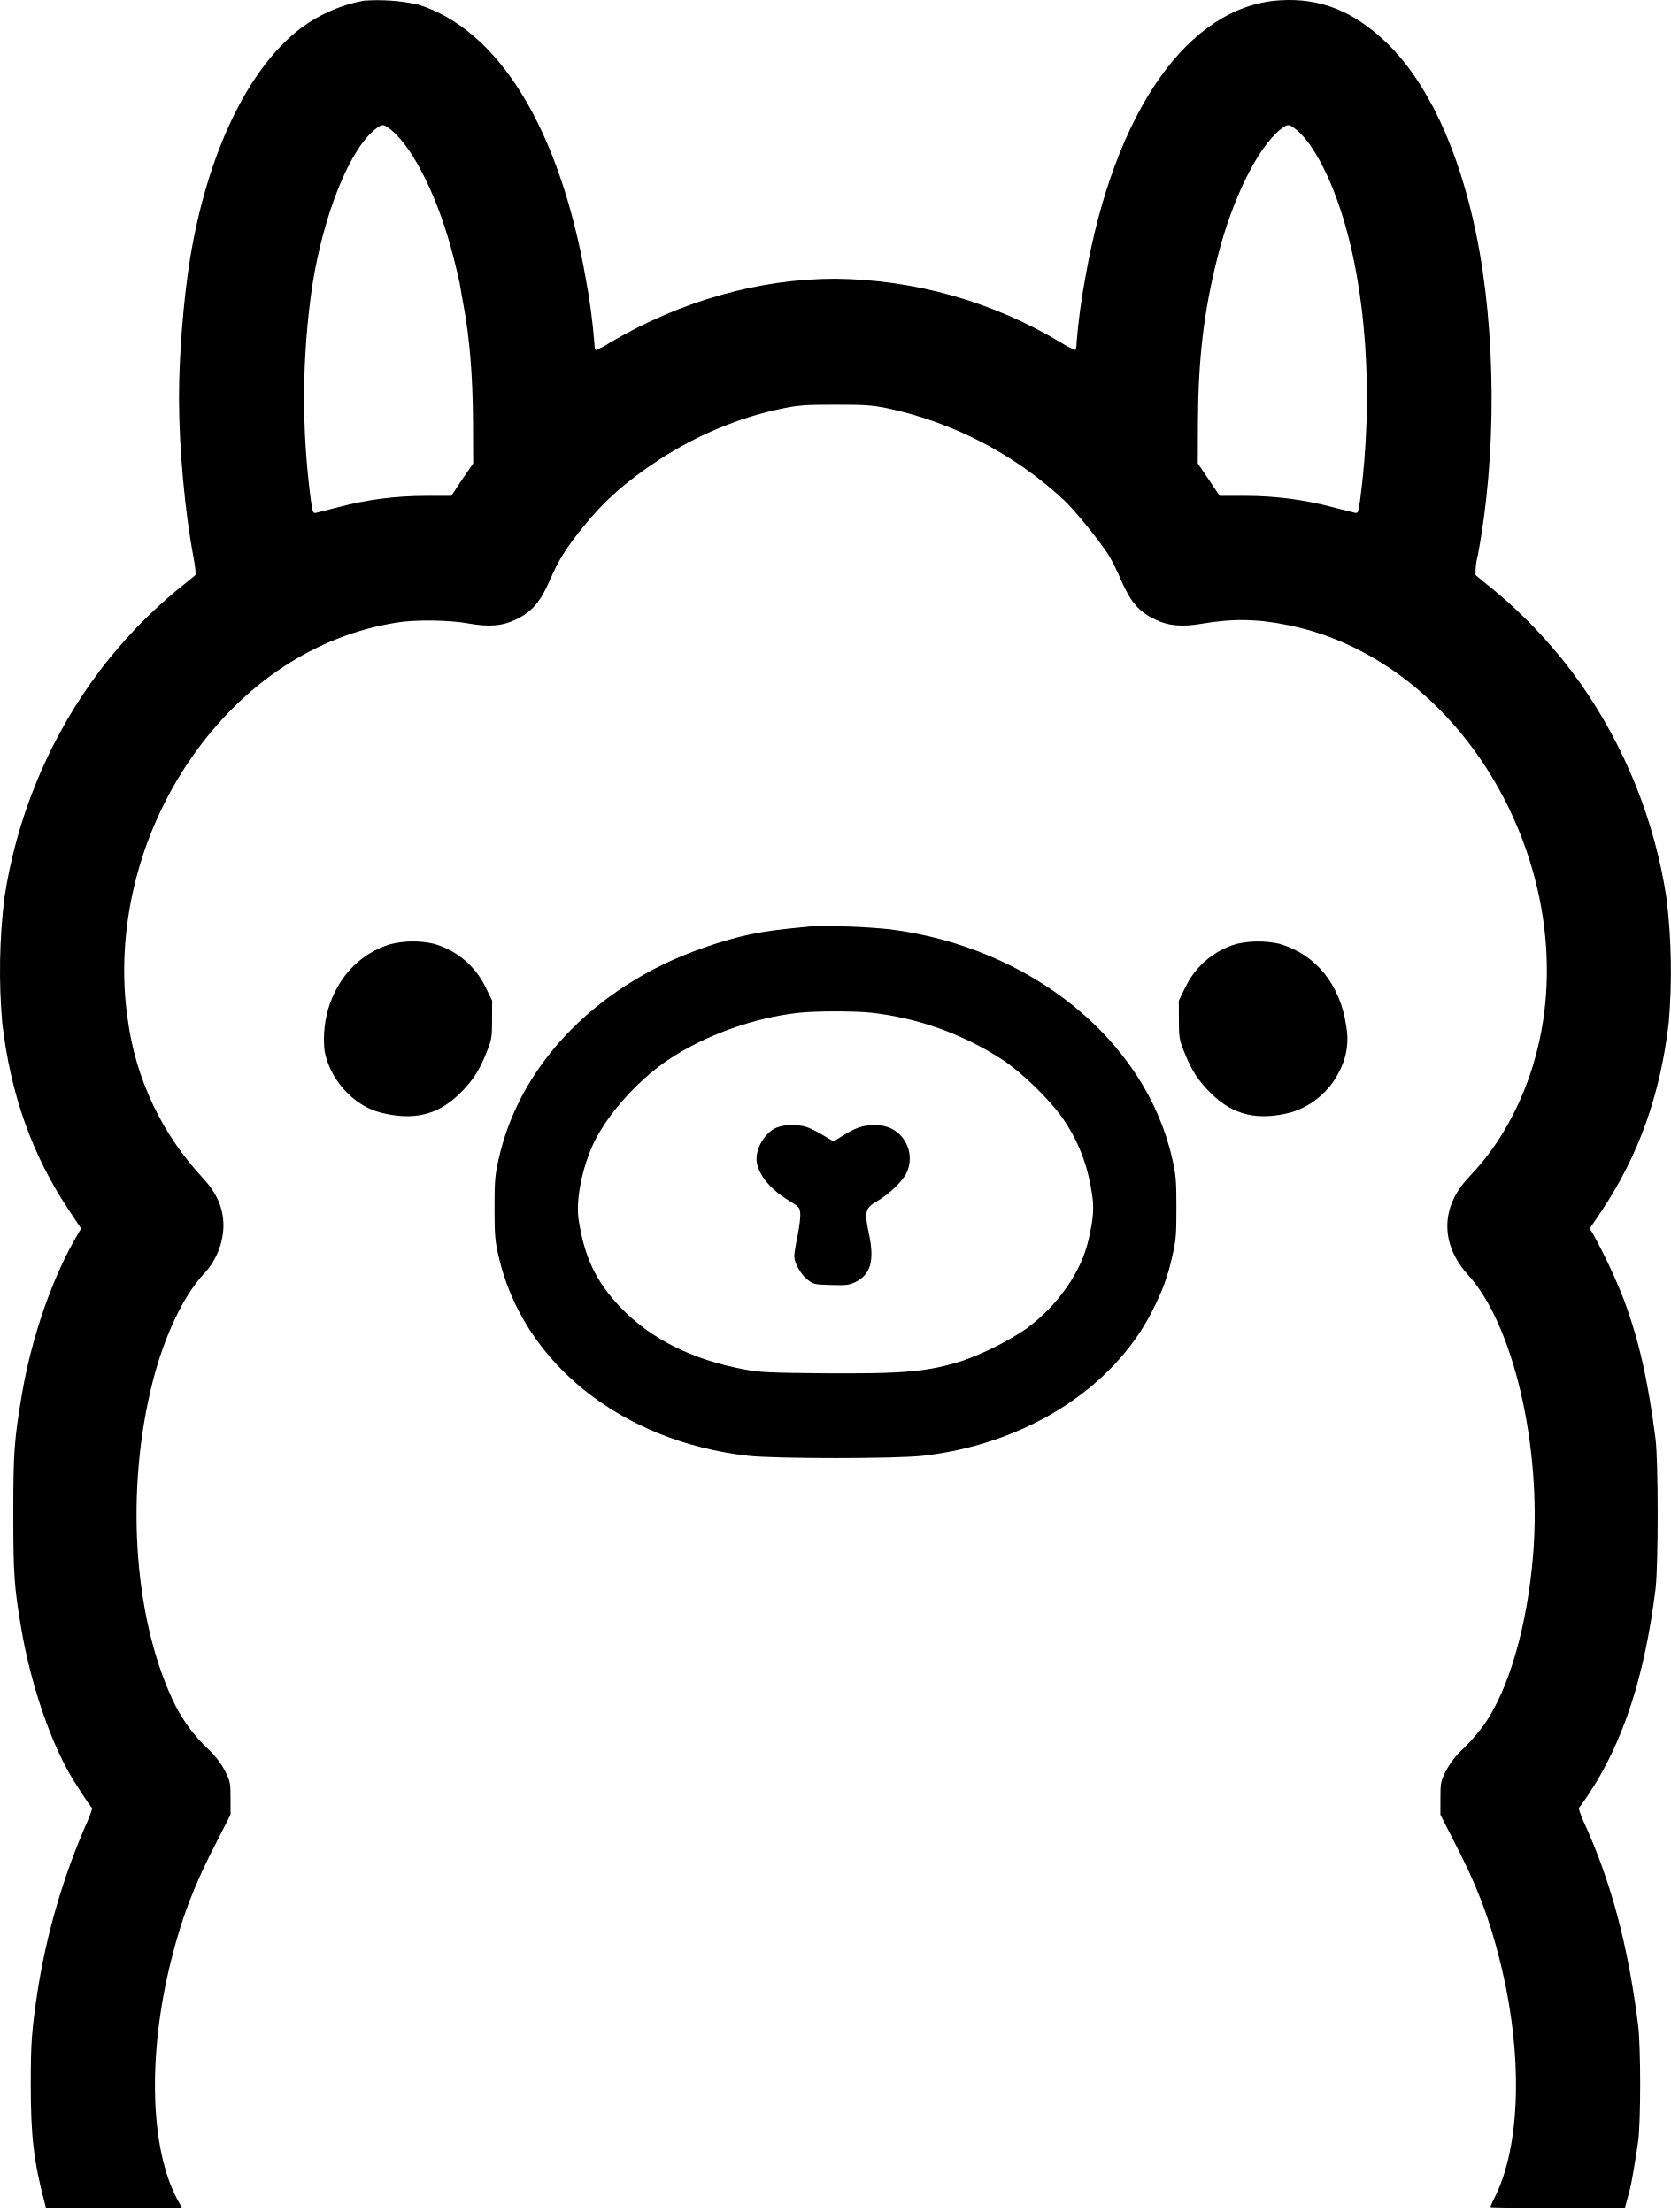
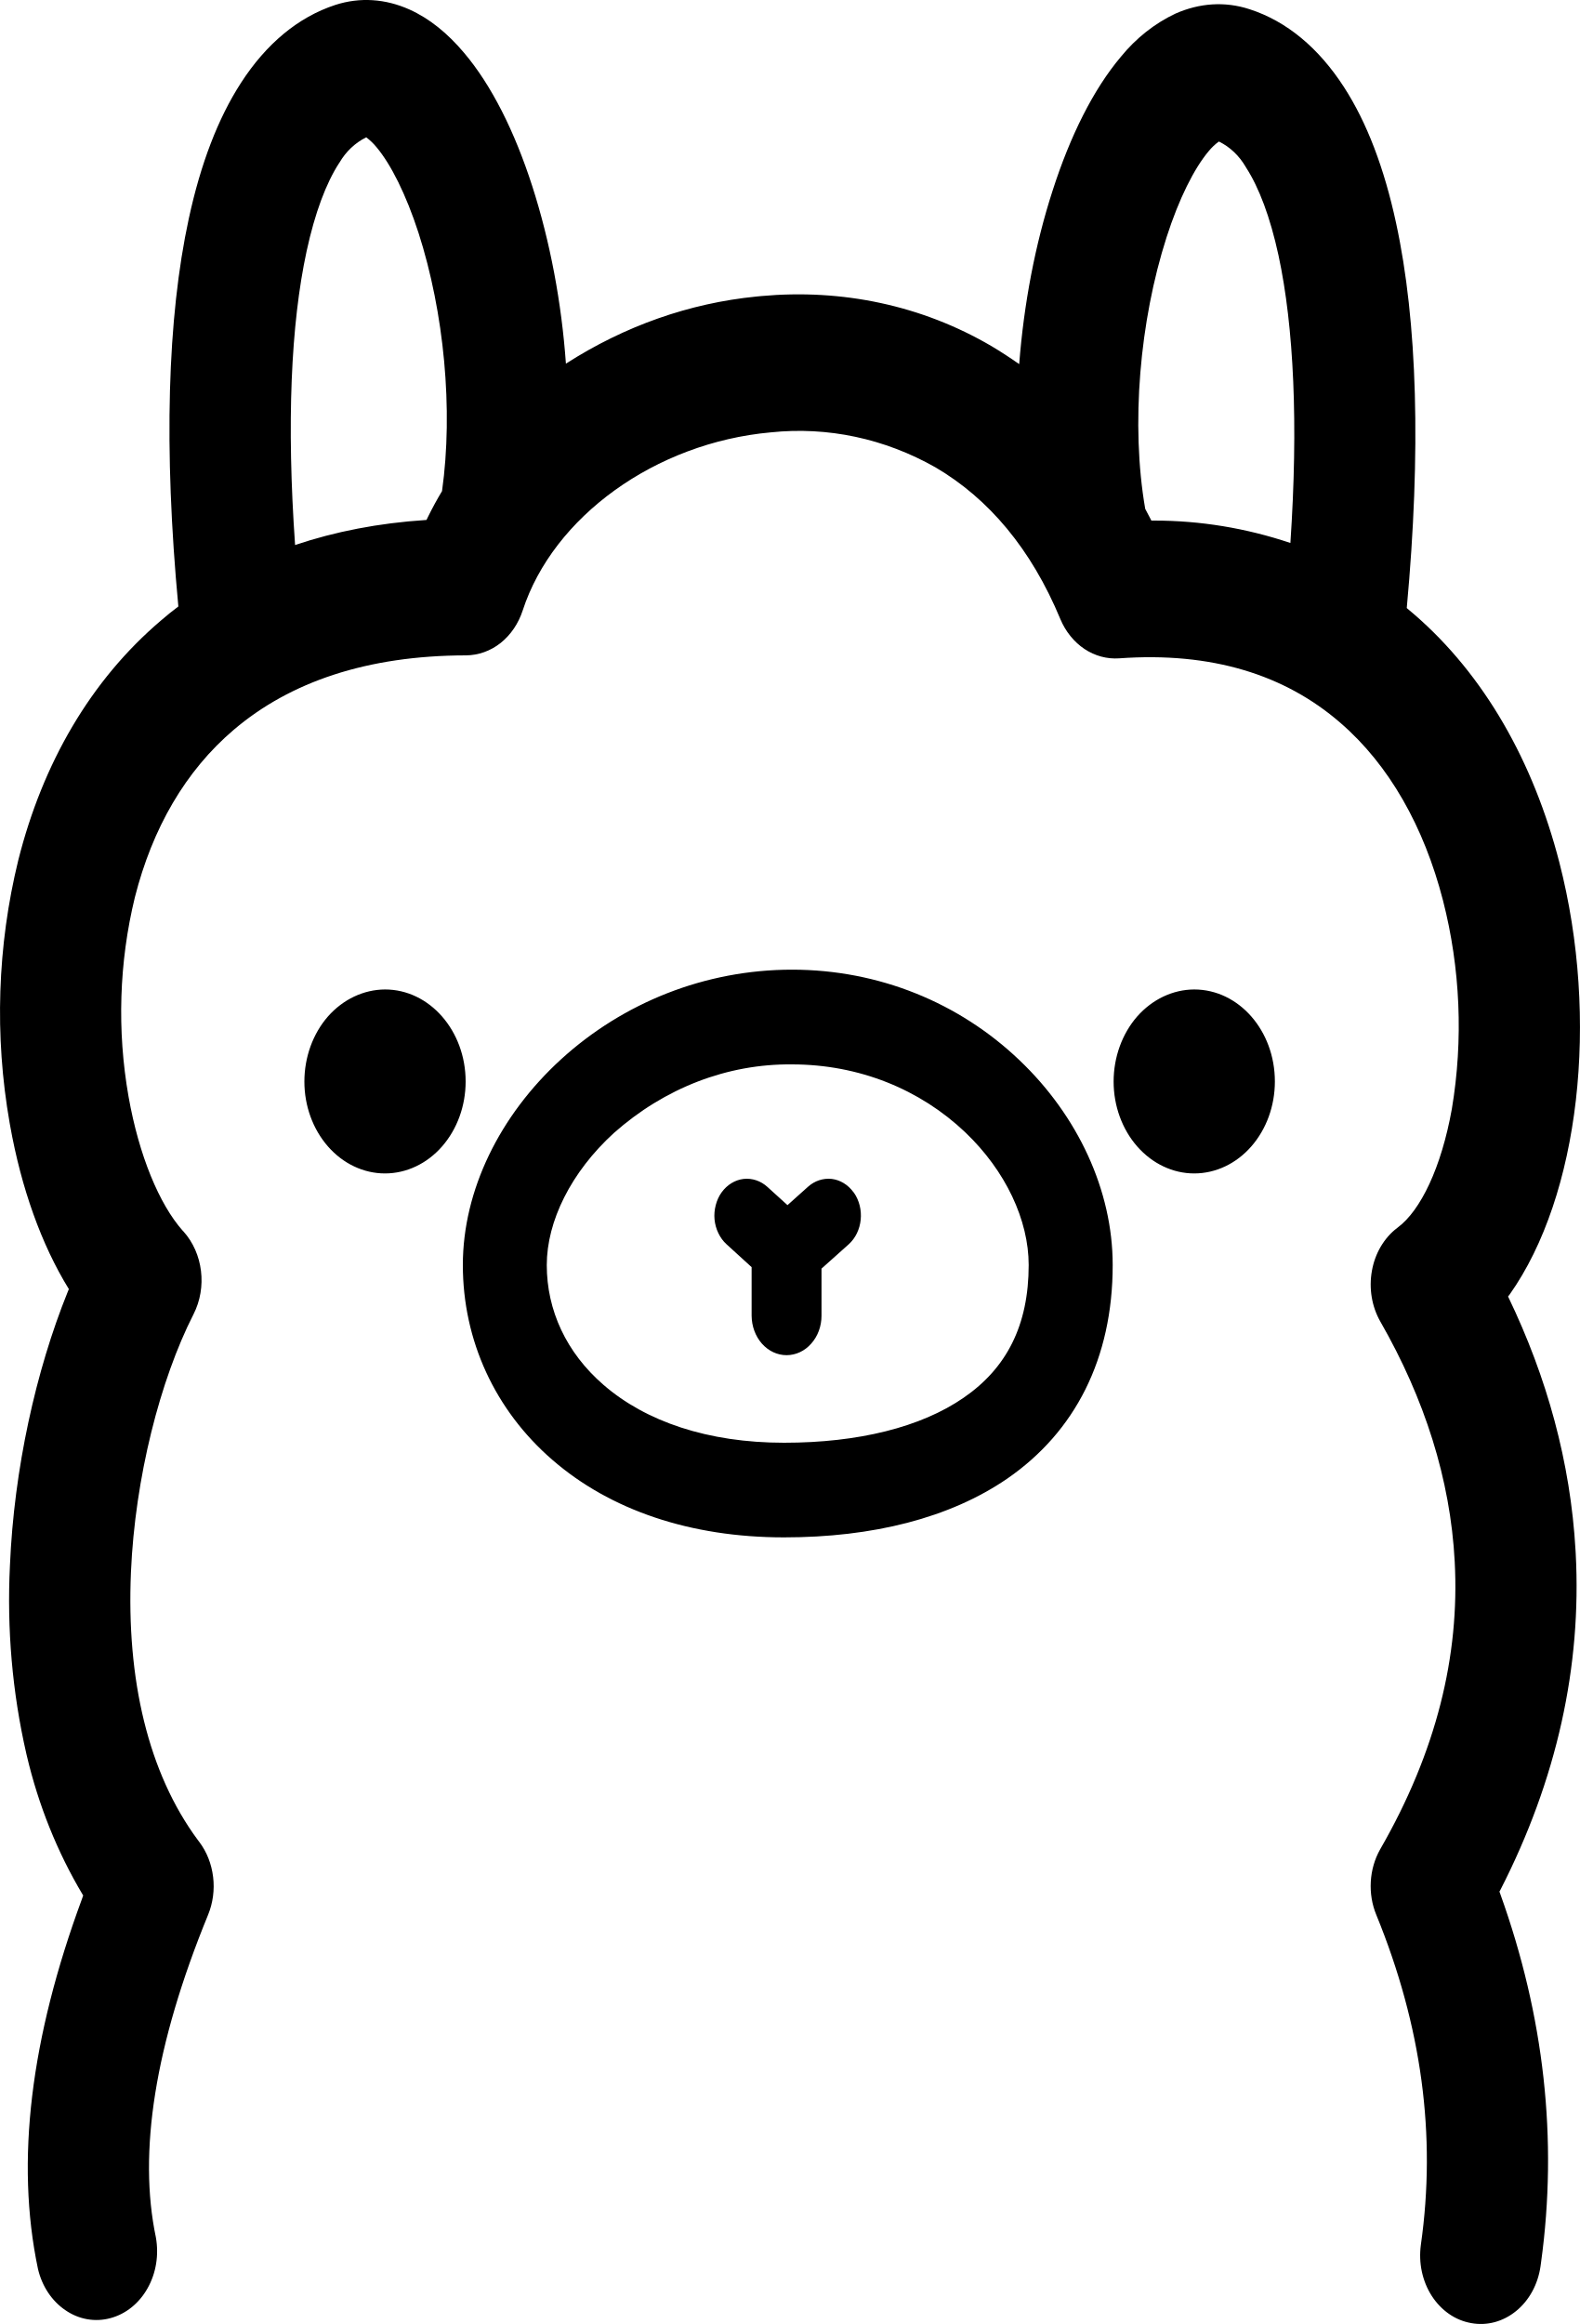
- <svg xmlns="http://www.w3.org/2000/svg" viewBox="0 0 256 339">
-   <path d="M189.485 144.651c-3.445.99-6.306 3.4-7.867 6.626l-1.015 2.087l.014 2.918c0 2.721.057 3.06.832 4.977c1.072 2.72 2.143 4.399 4.103 6.316c3.383 3.355 7.19 4.23 12.294 2.89a12.13 12.13 0 0 0 7.288-6.147a10.6 10.6 0 0 0 1.128-7.02c-.902-6.387-4.652-11.026-10.207-12.647a14.94 14.94 0 0 0-6.57 0m-129.746.07c-4.3 1.354-7.515 4.512-9.164 9.01a16.7 16.7 0 0 0-.846 7.33c.803 4.357 4.37 8.319 8.43 9.404c5.104 1.34 8.91.465 12.294-2.89c1.974-1.917 3.031-3.595 4.103-6.316c.775-1.917.832-2.256.832-4.977l.014-2.918l-1.015-2.087a12.6 12.6 0 0 0-7.966-6.654a14.4 14.4 0 0 0-6.682.099m58.987 28.197c-1.847 1.001-3.144 3.525-2.75 5.4c.438 2.016 2.214 4.06 4.977 5.738c1.48.888 1.58 1.015 1.65 1.917c.056.536-.141 2.059-.409 3.426c-.282 1.325-.507 2.735-.507 3.13c.028 1.043.986 2.75 2.016 3.567c.902.733 1.071.761 3.595.832c2.312.07 2.791.014 3.722-.423c2.382-1.156 2.988-3.3 2.114-7.402c-.733-3.426-.592-3.947 1.227-5.005c1.931-1.128 3.962-3.087 4.568-4.427a5.146 5.146 0 0 0-2.467-6.767a5.56 5.56 0 0 0-2.552-.465c-1.777 0-2.919.423-5.005 1.748l-1.198.747l-.748-.45c-3.087-1.834-3.651-2.045-5.512-2.017a5.6 5.6 0 0 0-2.721.451m5.498-30.946c-5.258.508-6.696.705-9.22 1.213c-4.103.846-9.587 2.75-13.408 4.624c-13.252 6.485-22.402 17.285-25.193 29.804c-.564 2.481-.635 3.299-.635 7.472c0 4.145.07 5.033.607 7.388c3.722 16.354 18.779 28.436 38.262 30.635c4.23.465 22.501.465 26.73 0c15.65-1.762 29.1-10.25 35.148-22.148c1.607-3.186 2.382-5.245 3.101-8.487c.55-2.355.62-3.243.62-7.374c0-4.187-.07-5.005-.634-7.486c-4.06-18.187-21.697-32.482-43.31-35.203a97 97 0 0 0-12.054-.438zm9.094 13.21a46.3 46.3 0 0 1 20.301 7.247c3.144 2.087 7.571 6.457 9.46 9.333c2.34 3.539 3.666 7.162 4.272 11.56c.282 2.017.14 3.54-.606 6.796c-1.128 4.864-4.68 9.94-9.474 13.492a44 44 0 0 1-9.714 4.906c-5.386 1.72-8.91 2.03-21.5 1.946c-8.205-.085-9.671-.141-12.026-.592c-8.036-1.509-14.408-4.709-19.033-9.587c-3.721-3.947-5.427-7.543-6.344-13.337c-.423-2.707.353-7.176 1.932-10.94c1.917-4.596 6.88-10.292 11.786-13.577c5.681-3.792 13.168-6.485 20.048-7.218c2.636-.282 8.261-.282 10.898-.028M55.735.103a23.3 23.3 0 0 0-9.63 4.2c-8.092 6.133-14.352 19.188-17.002 35.444c-.987 6.147-1.678 14.662-1.678 21.19c0 7.669.903 17.481 2.186 24.263c.282 1.508.437 2.847.324 2.932q-1.302 1.091-2.637 2.143a75 75 0 0 0-13.379 14.38A77.4 77.4 0 0 0 .667 137.63a93.4 93.4 0 0 0-.325 19.132c1.283 10.996 4.582 20.273 10.25 28.76l1.833 2.75l-.522.902c-3.792 6.372-7.02 15.578-8.53 24.418c-1.184 6.993-1.339 8.868-1.339 18.243c0 9.446.127 11.321 1.24 17.848c1.34 7.825 4.061 16.115 7.092 21.627c1.001 1.805 3.426 5.54 3.722 5.738c.099.043-.197.945-.648 1.988a104.4 104.4 0 0 0-7.726 26.406c-.874 5.88-1.001 7.783-1.001 13.972c0 7.895.437 11.73 2.087 18.031l.24.917h20.836l-.704-1.283c-4.188-7.782-4.582-22.205-.96-36.613c1.65-6.655 3.525-11.547 7.022-18.272l2.086-4.088v-2.496c0-2.326-.042-2.594-.803-4.13a12.9 12.9 0 0 0-2.735-3.525a24.5 24.5 0 0 1-5.428-7.655c-5.978-12.97-7.134-32.23-2.933-48.654c1.749-6.851 4.639-12.942 7.67-16.27a11.1 11.1 0 0 0 3.144-7.485c0-2.75-.987-5.005-3.158-7.36a44.2 44.2 0 0 1-11.519-24.376c-1.973-13.534 1.608-28.267 9.728-39.954c7.938-11.476 19.075-18.836 31.538-20.795c2.806-.465 8.036-.395 10.94.14c3.187.565 5.175.396 7.219-.577c2.523-1.199 3.778-2.679 5.273-6.077c1.31-3.03 2.326-4.694 5.075-8.12c3.299-4.089 6.485-6.894 11.589-10.278c5.822-3.806 12.463-6.584 19.06-7.909c2.397-.493 3.525-.564 8.023-.564s5.61.07 8.022.564a57.4 57.4 0 0 1 26.984 14.056c1.65 1.537 5.61 6.443 6.88 8.487c.479.804 1.339 2.496 1.86 3.764c1.48 3.398 2.75 4.878 5.273 6.063c1.974.958 4.032 1.156 7.092.634c4.836-.818 8.557-.747 13.294.226c16.129 3.242 30.17 16.537 36.388 34.357c5.428 15.621 3.891 31.961-4.173 44.452c-1.367 2.115-2.72 3.807-4.695 5.907c-4.243 4.54-4.243 10.18-.014 14.846c6.95 7.599 11.293 26.307 9.982 42.802c-.874 10.884-3.666 20.626-7.515 26.139a29.6 29.6 0 0 1-3.158 3.637a12.9 12.9 0 0 0-2.735 3.524c-.76 1.537-.803 1.805-.803 4.131v2.51l2.086 4.088c3.497 6.711 5.358 11.603 7.021 18.258c3.567 14.21 3.257 28.337-.832 36.387q-.353.671-.62 1.382c0 .084 4.639.127 10.32.127h10.292l.282-1.043l.507-1.89c.268-1.071.804-4.23 1.241-7.274c.409-3.06.409-14.324 0-17.736c-1.55-12.336-4.159-22.134-8.417-31.383c-.45-1.043-.747-1.945-.648-1.988c.113-.07.803-1.043 1.522-2.143c5.301-8.022 8.558-18.102 10.208-31.41c.437-3.666.437-19.428 0-22.953c-1.17-9.093-2.566-15.254-4.907-21.5a86 86 0 0 0-4.638-9.868l-.536-.903l1.847-2.735c5.668-8.515 8.967-17.792 10.25-28.76a93.4 93.4 0 0 0-.339-19.146a77.7 77.7 0 0 0-13.238-32.976a75 75 0 0 0-13.393-14.38a114 114 0 0 1-2.623-2.143a9.8 9.8 0 0 1 .325-2.932c2.932-15.325 2.833-34.443-.24-49.387c-2.679-13.027-7.543-23.375-13.816-29.352c-4.991-4.766-10.095-6.796-16.213-6.415c-14.042.832-25.377 16.988-29.832 42.436a96 96 0 0 0-1.368 10.235c0 .508-.099.93-.211.93a13.5 13.5 0 0 1-2.101-1.099a68.5 68.5 0 0 0-34.611-9.827c-11.73 0-23.784 3.426-34.626 9.841c-.662.427-1.36.795-2.086 1.1c-.113 0-.212-.423-.212-.93a95 95 0 0 0-1.367-10.222C85.665 19.627 76.36 4.5 63.996.679A29.6 29.6 0 0 0 55.75.101zm4.13 19.765c3.497 2.777 7.374 10.7 9.616 19.569c.422 1.593.845 3.44.972 4.116c.099.663.367 2.143.578 3.285c.945 5.146 1.382 10.715 1.438 17.482l.029 6.697l-1.692 2.467l-1.664 2.51h-3.92c-4.567 0-9.107.577-13.449 1.748l-3.355.846c-.466.098-.536-.043-.804-2.03a119 119 0 0 1 .226-32.751c1.748-11.11 5.822-21.162 9.812-24.122c.945-.705 1.114-.691 2.213.183m138.516-.17c2.397 1.777 5.047 6.486 7.021 12.52c3.948 12.04 5.076 28.592 2.99 44.34c-.269 1.973-.34 2.128-.805 2.03l-3.355-.846a52 52 0 0 0-13.45-1.749h-3.919l-1.678-2.509l-1.677-2.467l.028-6.683c.056-9.432.93-16.777 3.017-24.982c2.213-8.783 6.118-16.707 9.587-19.484c1.1-.874 1.268-.888 2.241-.17" />
+ <svg xmlns="http://www.w3.org/2000/svg" width="17" height="25" viewBox="0 0 17 25" fill="none">
+   <path fill-rule="evenodd" clip-rule="evenodd" d="M4.405 0.102C4.621 0.199 4.816 0.358 4.993 0.568C5.288 0.916 5.537 1.413 5.727 2.003C5.918 2.596 6.042 3.253 6.089 3.912C6.719 3.507 7.418 3.261 8.138 3.19L8.189 3.185C9.059 3.105 9.919 3.284 10.669 3.724C10.77 3.784 10.869 3.849 10.966 3.917C11.016 3.27 11.138 2.628 11.326 2.049C11.516 1.458 11.765 0.961 12.059 0.612C12.223 0.41 12.425 0.251 12.648 0.146C12.905 0.033 13.178 0.012 13.444 0.099C13.845 0.228 14.189 0.517 14.46 0.936C14.708 1.319 14.894 1.81 15.021 2.399C15.251 3.46 15.291 4.857 15.136 6.541L15.189 6.586L15.215 6.608C15.972 7.262 16.499 8.195 16.778 9.278C17.213 10.968 16.994 12.863 16.244 13.924L16.226 13.947L16.228 13.951C16.645 14.817 16.898 15.731 16.952 16.678L16.954 16.712C17.018 17.922 16.754 19.14 16.14 20.337L16.133 20.348L16.143 20.376C16.615 21.69 16.763 23.014 16.581 24.337L16.575 24.381C16.547 24.574 16.453 24.747 16.312 24.861C16.172 24.975 15.998 25.022 15.828 24.99C15.744 24.975 15.663 24.942 15.59 24.891C15.518 24.841 15.454 24.774 15.404 24.696C15.354 24.618 15.318 24.529 15.298 24.435C15.278 24.341 15.275 24.243 15.288 24.147C15.455 22.973 15.298 21.796 14.808 20.598C14.762 20.487 14.742 20.364 14.749 20.242C14.756 20.119 14.79 20.001 14.848 19.897L14.852 19.89C15.456 18.84 15.706 17.811 15.652 16.8C15.606 15.914 15.327 15.045 14.852 14.217C14.76 14.056 14.727 13.86 14.761 13.671C14.794 13.483 14.892 13.317 15.032 13.21L15.041 13.203C15.284 13.022 15.508 12.561 15.621 11.93C15.746 11.185 15.713 10.416 15.526 9.687C15.321 8.892 14.946 8.228 14.421 7.775C13.826 7.259 13.038 7.01 12.041 7.082C11.911 7.091 11.781 7.056 11.668 6.981C11.556 6.906 11.465 6.794 11.409 6.66C11.095 5.904 10.637 5.363 10.066 5.028C9.518 4.717 8.904 4.587 8.294 4.651C7.049 4.763 5.951 5.561 5.624 6.567C5.578 6.708 5.495 6.83 5.386 6.917C5.277 7.003 5.147 7.049 5.014 7.05C3.947 7.052 3.121 7.336 2.517 7.849C1.995 8.292 1.639 8.911 1.451 9.653C1.281 10.351 1.258 11.086 1.383 11.796C1.495 12.43 1.714 12.955 1.965 13.238L1.973 13.246C2.185 13.481 2.23 13.848 2.082 14.138C1.722 14.845 1.453 15.898 1.409 16.911C1.359 18.068 1.595 19.072 2.128 19.793L2.144 19.814C2.225 19.921 2.276 20.051 2.293 20.191C2.31 20.329 2.291 20.471 2.239 20.598C1.663 22.003 1.486 23.157 1.677 24.067C1.711 24.256 1.68 24.452 1.588 24.615C1.497 24.778 1.353 24.893 1.188 24.937C1.022 24.982 0.848 24.951 0.703 24.851C0.557 24.752 0.451 24.592 0.408 24.405C0.165 23.248 0.33 21.923 0.881 20.43L0.895 20.39L0.887 20.377C0.616 19.922 0.414 19.419 0.289 18.889L0.284 18.868C0.132 18.206 0.073 17.522 0.107 16.839C0.151 15.805 0.385 14.746 0.729 13.896L0.741 13.867L0.739 13.864C0.446 13.389 0.229 12.781 0.109 12.109L0.104 12.081C-0.061 11.143 -0.029 10.174 0.197 9.252C0.459 8.212 0.974 7.319 1.733 6.674C1.793 6.622 1.856 6.571 1.919 6.524C1.76 4.827 1.8 3.421 2.031 2.353C2.158 1.765 2.345 1.274 2.593 0.891C2.863 0.473 3.207 0.184 3.608 0.053C3.874 -0.033 4.148 -0.013 4.405 0.102ZM8.521 10.431C9.457 10.431 10.321 10.787 10.967 11.403C11.597 12.002 11.972 12.806 11.972 13.608C11.972 14.617 11.566 15.403 10.839 15.905C10.219 16.331 9.388 16.538 8.436 16.538C7.427 16.538 6.565 16.244 5.943 15.704C5.326 15.17 4.98 14.42 4.98 13.608C4.98 12.804 5.378 11.997 6.036 11.396C6.704 10.786 7.586 10.431 8.521 10.431ZM8.521 11.45C7.827 11.443 7.152 11.703 6.605 12.188C6.144 12.609 5.883 13.137 5.883 13.609C5.883 14.095 6.093 14.551 6.493 14.897C6.948 15.292 7.617 15.52 8.436 15.52C9.235 15.52 9.909 15.353 10.368 15.036C10.831 14.718 11.068 14.256 11.068 13.608C11.068 13.127 10.822 12.596 10.385 12.18C9.901 11.72 9.245 11.45 8.521 11.45ZM9.183 12.825L9.187 12.829C9.307 13.001 9.282 13.25 9.131 13.386L8.839 13.647V14.154C8.839 14.267 8.799 14.375 8.728 14.454C8.658 14.534 8.562 14.578 8.463 14.578C8.364 14.578 8.269 14.534 8.198 14.454C8.128 14.375 8.088 14.267 8.087 14.154V13.631L7.816 13.384C7.78 13.351 7.751 13.311 7.729 13.265C7.707 13.22 7.693 13.169 7.688 13.118C7.683 13.066 7.688 13.014 7.701 12.964C7.714 12.914 7.735 12.867 7.764 12.827C7.823 12.745 7.908 12.693 8.001 12.682C8.093 12.672 8.186 12.703 8.258 12.769L8.473 12.964L8.693 12.767C8.765 12.702 8.857 12.672 8.949 12.682C9.04 12.693 9.124 12.744 9.183 12.825ZM4.143 10.644C4.621 10.644 5.01 11.087 5.01 11.634C5.01 11.896 4.919 12.147 4.756 12.333C4.594 12.518 4.373 12.623 4.142 12.623C3.912 12.623 3.691 12.518 3.529 12.333C3.366 12.147 3.275 11.896 3.275 11.635C3.275 11.373 3.366 11.121 3.528 10.935C3.691 10.75 3.913 10.645 4.143 10.644ZM12.849 10.644C13.329 10.644 13.717 11.087 13.717 11.634C13.717 11.896 13.626 12.147 13.463 12.333C13.301 12.518 13.08 12.623 12.849 12.623C12.619 12.623 12.399 12.518 12.236 12.333C12.073 12.147 11.982 11.896 11.982 11.635C11.982 11.373 12.073 11.121 12.235 10.935C12.398 10.75 12.619 10.645 12.849 10.644ZM3.94 1.477L3.937 1.479C3.821 1.537 3.722 1.63 3.652 1.75L3.647 1.757C3.509 1.971 3.389 2.287 3.299 2.702C3.129 3.488 3.083 4.555 3.175 5.863C3.605 5.718 4.074 5.627 4.579 5.594L4.589 5.593L4.608 5.554C4.654 5.461 4.703 5.371 4.756 5.283C4.879 4.407 4.778 3.36 4.503 2.505C4.369 2.092 4.206 1.767 4.05 1.582C4.018 1.543 3.982 1.509 3.943 1.479L3.94 1.477ZM13.114 1.523L13.112 1.524C13.073 1.553 13.037 1.587 13.005 1.626C12.849 1.811 12.685 2.137 12.552 2.551C12.262 3.453 12.165 4.569 12.322 5.474L12.38 5.584L12.388 5.6H12.418C12.915 5.6 13.408 5.681 13.884 5.841C13.97 4.563 13.922 3.519 13.756 2.747C13.666 2.333 13.546 2.017 13.407 1.802L13.403 1.795C13.333 1.675 13.234 1.581 13.118 1.524L13.114 1.523Z" fill="black" />
</svg>
